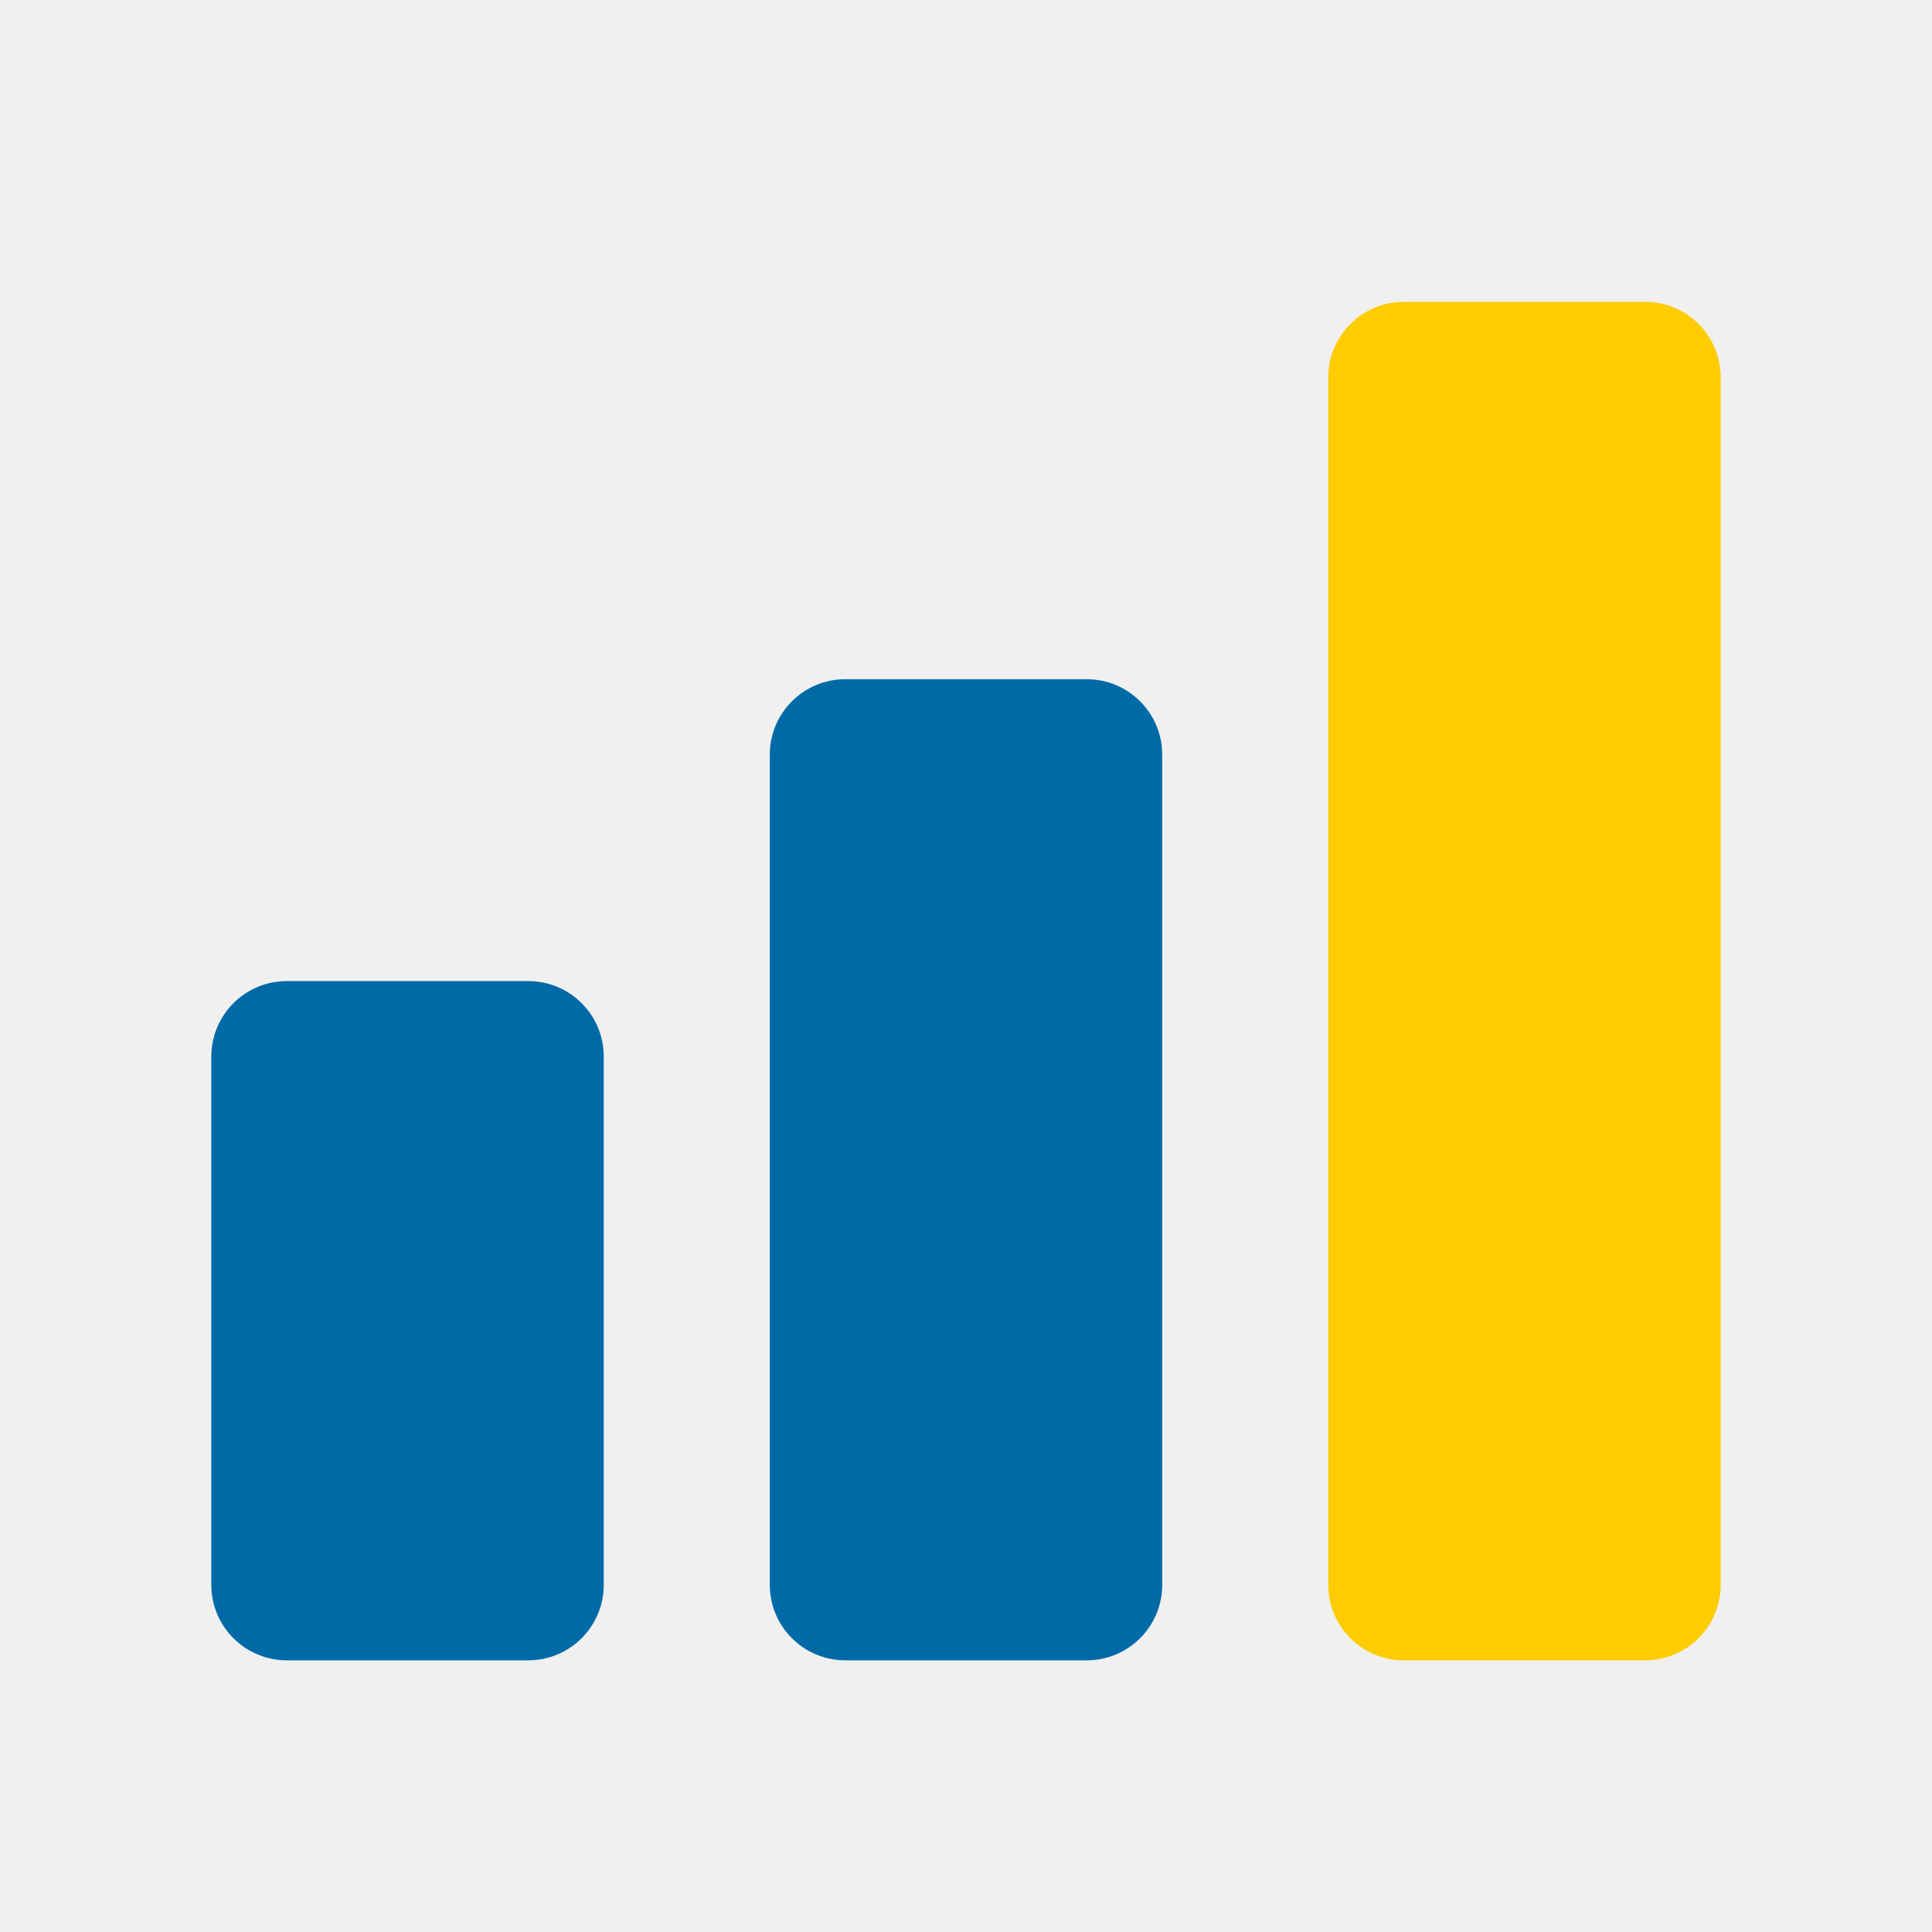
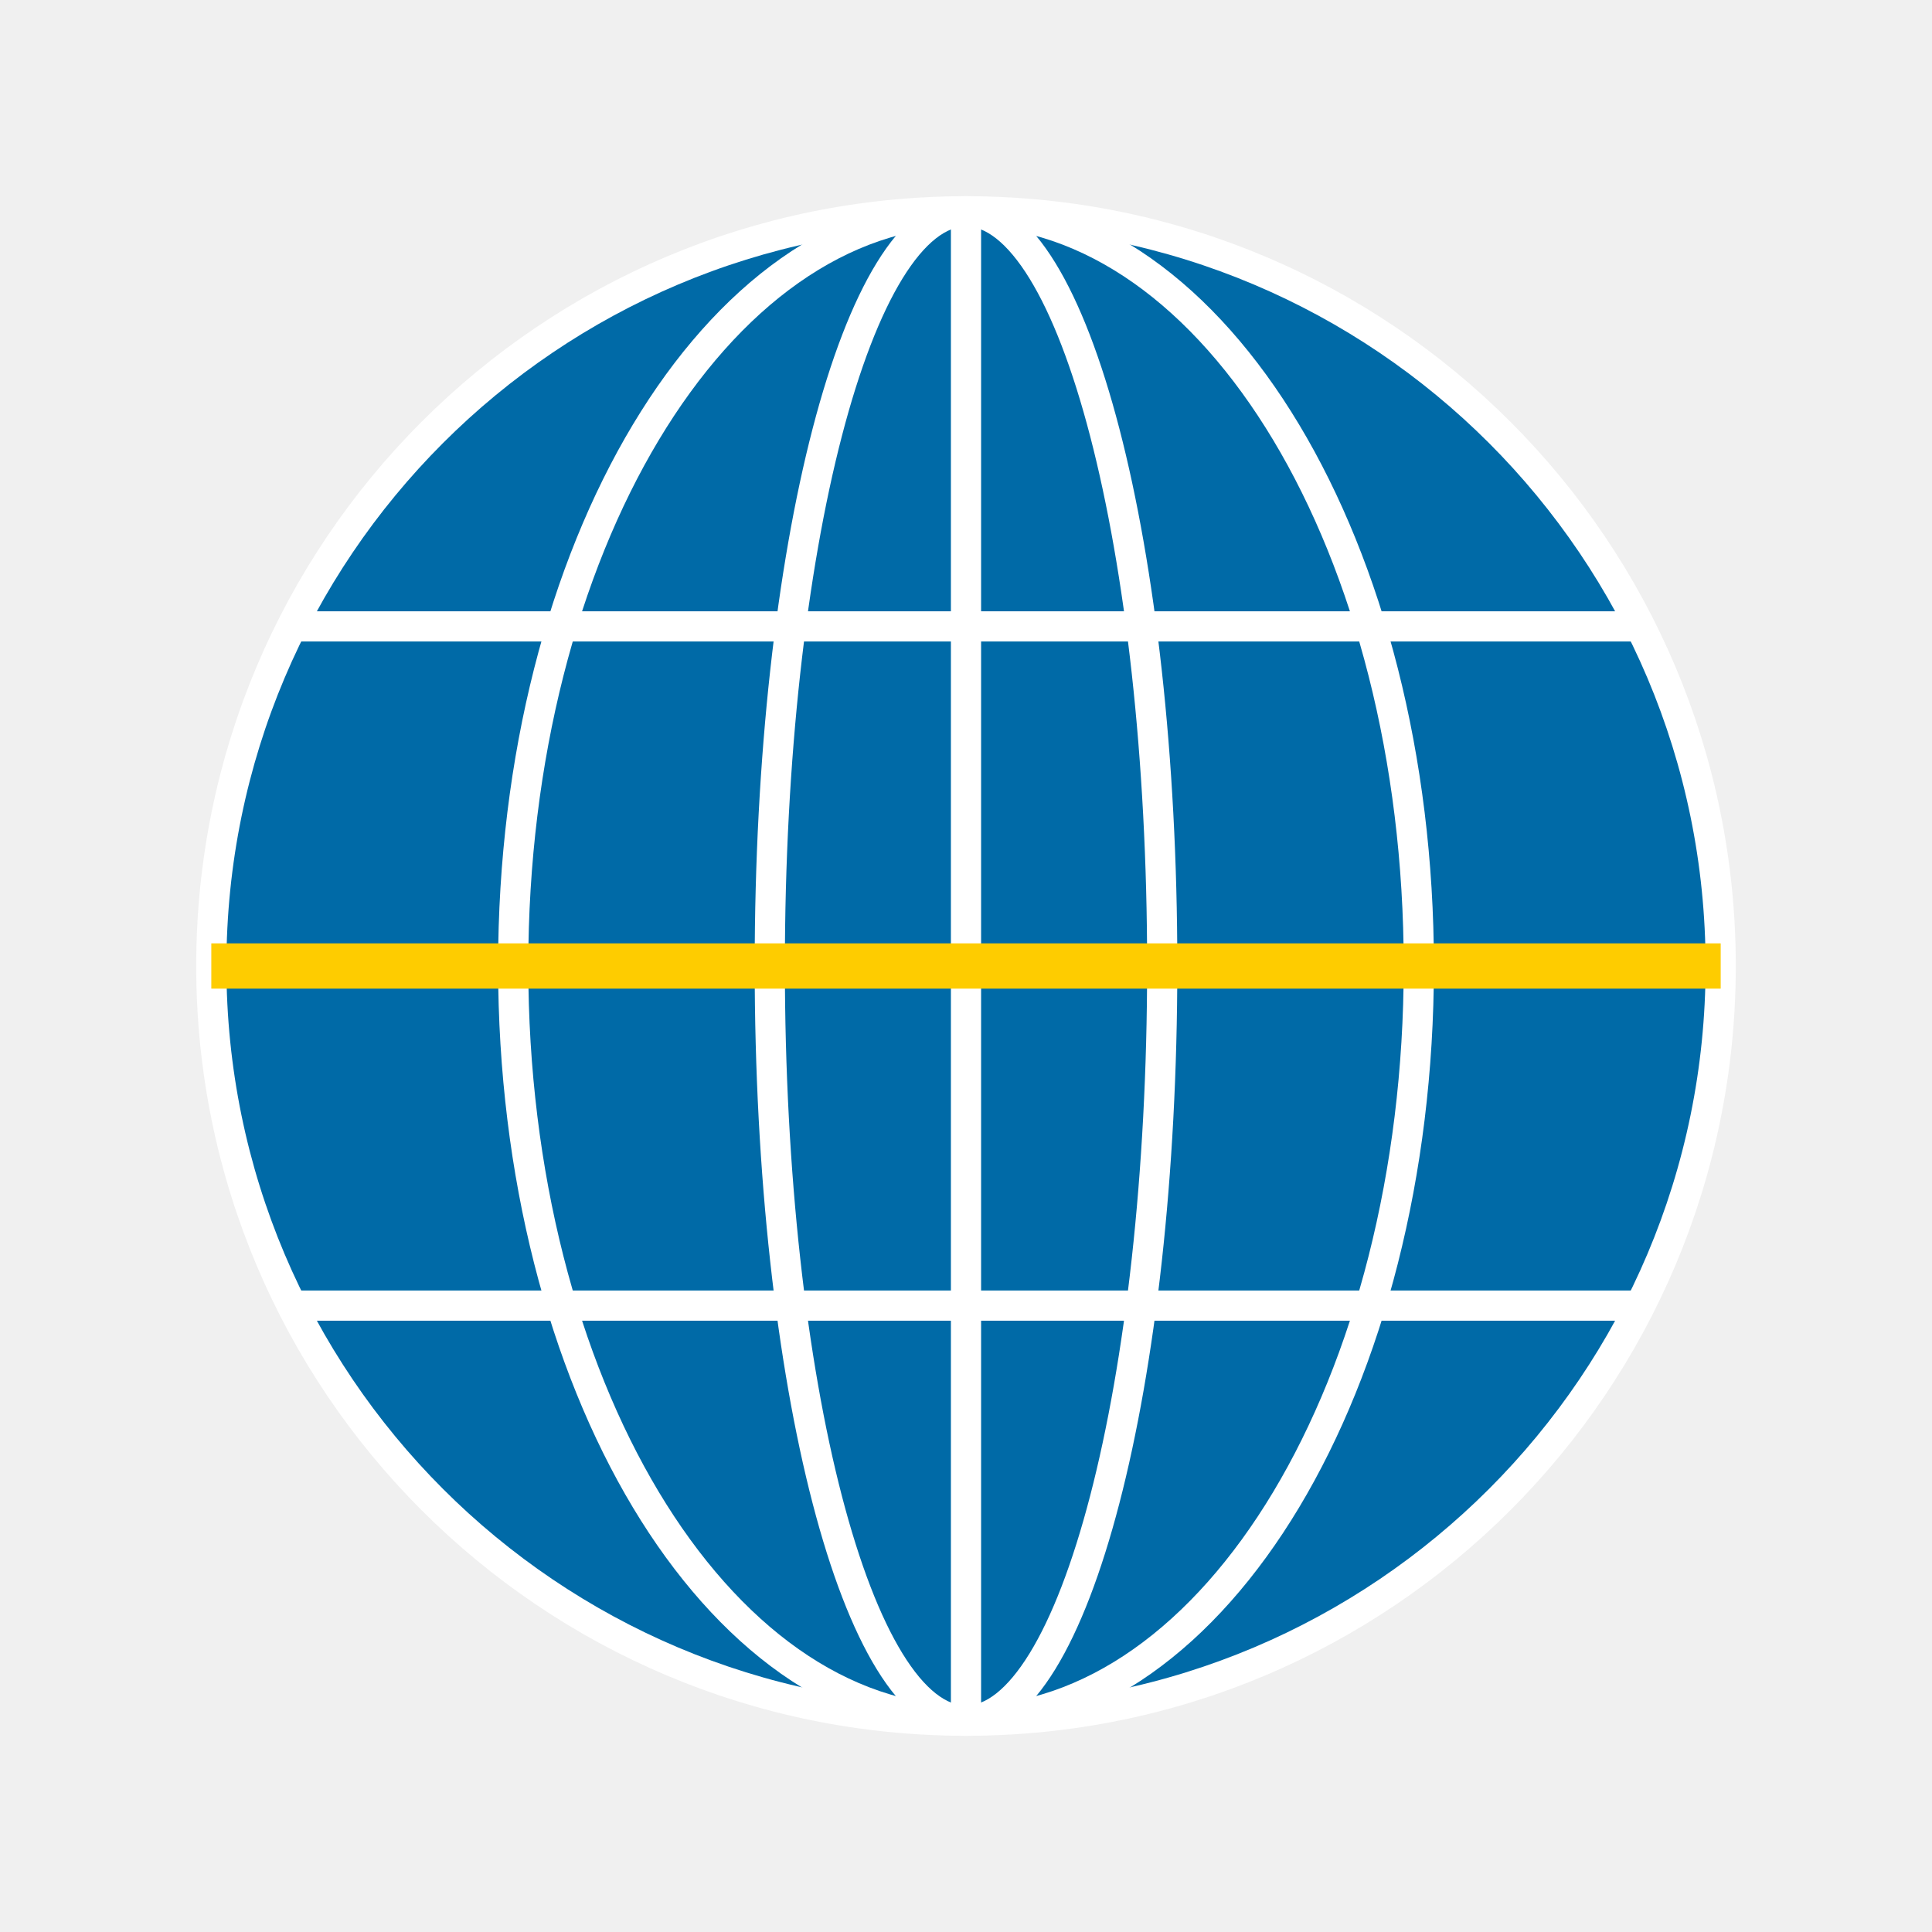
- <svg xmlns="http://www.w3.org/2000/svg" width="256" height="256" viewBox="0 0 256 256" role="img" aria-label="Swedish Salary Explorer">
-   <rect x="28" y="130" width="52" height="90" rx="10" fill="#006AA7" />
-   <rect x="102" y="90" width="52" height="130" rx="10" fill="#006AA7" />
-   <rect x="176" y="40" width="52" height="180" rx="10" fill="#FECC00" />
+ <svg xmlns="http://www.w3.org/2000/svg" width="256" height="256" viewBox="0 0 256 256" role="img" aria-label="Salary Explorer">
+   <circle cx="128" cy="128" r="100" fill="#006AA7" />
+   <g fill="none" stroke="#FFFFFF" stroke-width="4">
+     <circle cx="128" cy="128" r="100" />
+     <ellipse cx="128" cy="128" rx="60" ry="100" />
+     <ellipse cx="128" cy="128" rx="26" ry="100" />
+     <line x1="128" y1="28" x2="128" y2="228" />
+     <line x1="39" y1="83" x2="217" y2="83" />
+     <line x1="39" y1="173" x2="217" y2="173" />
+   </g>
+   <line x1="28" y1="128" x2="228" y2="128" stroke="#FECC00" stroke-width="6" />
</svg>
